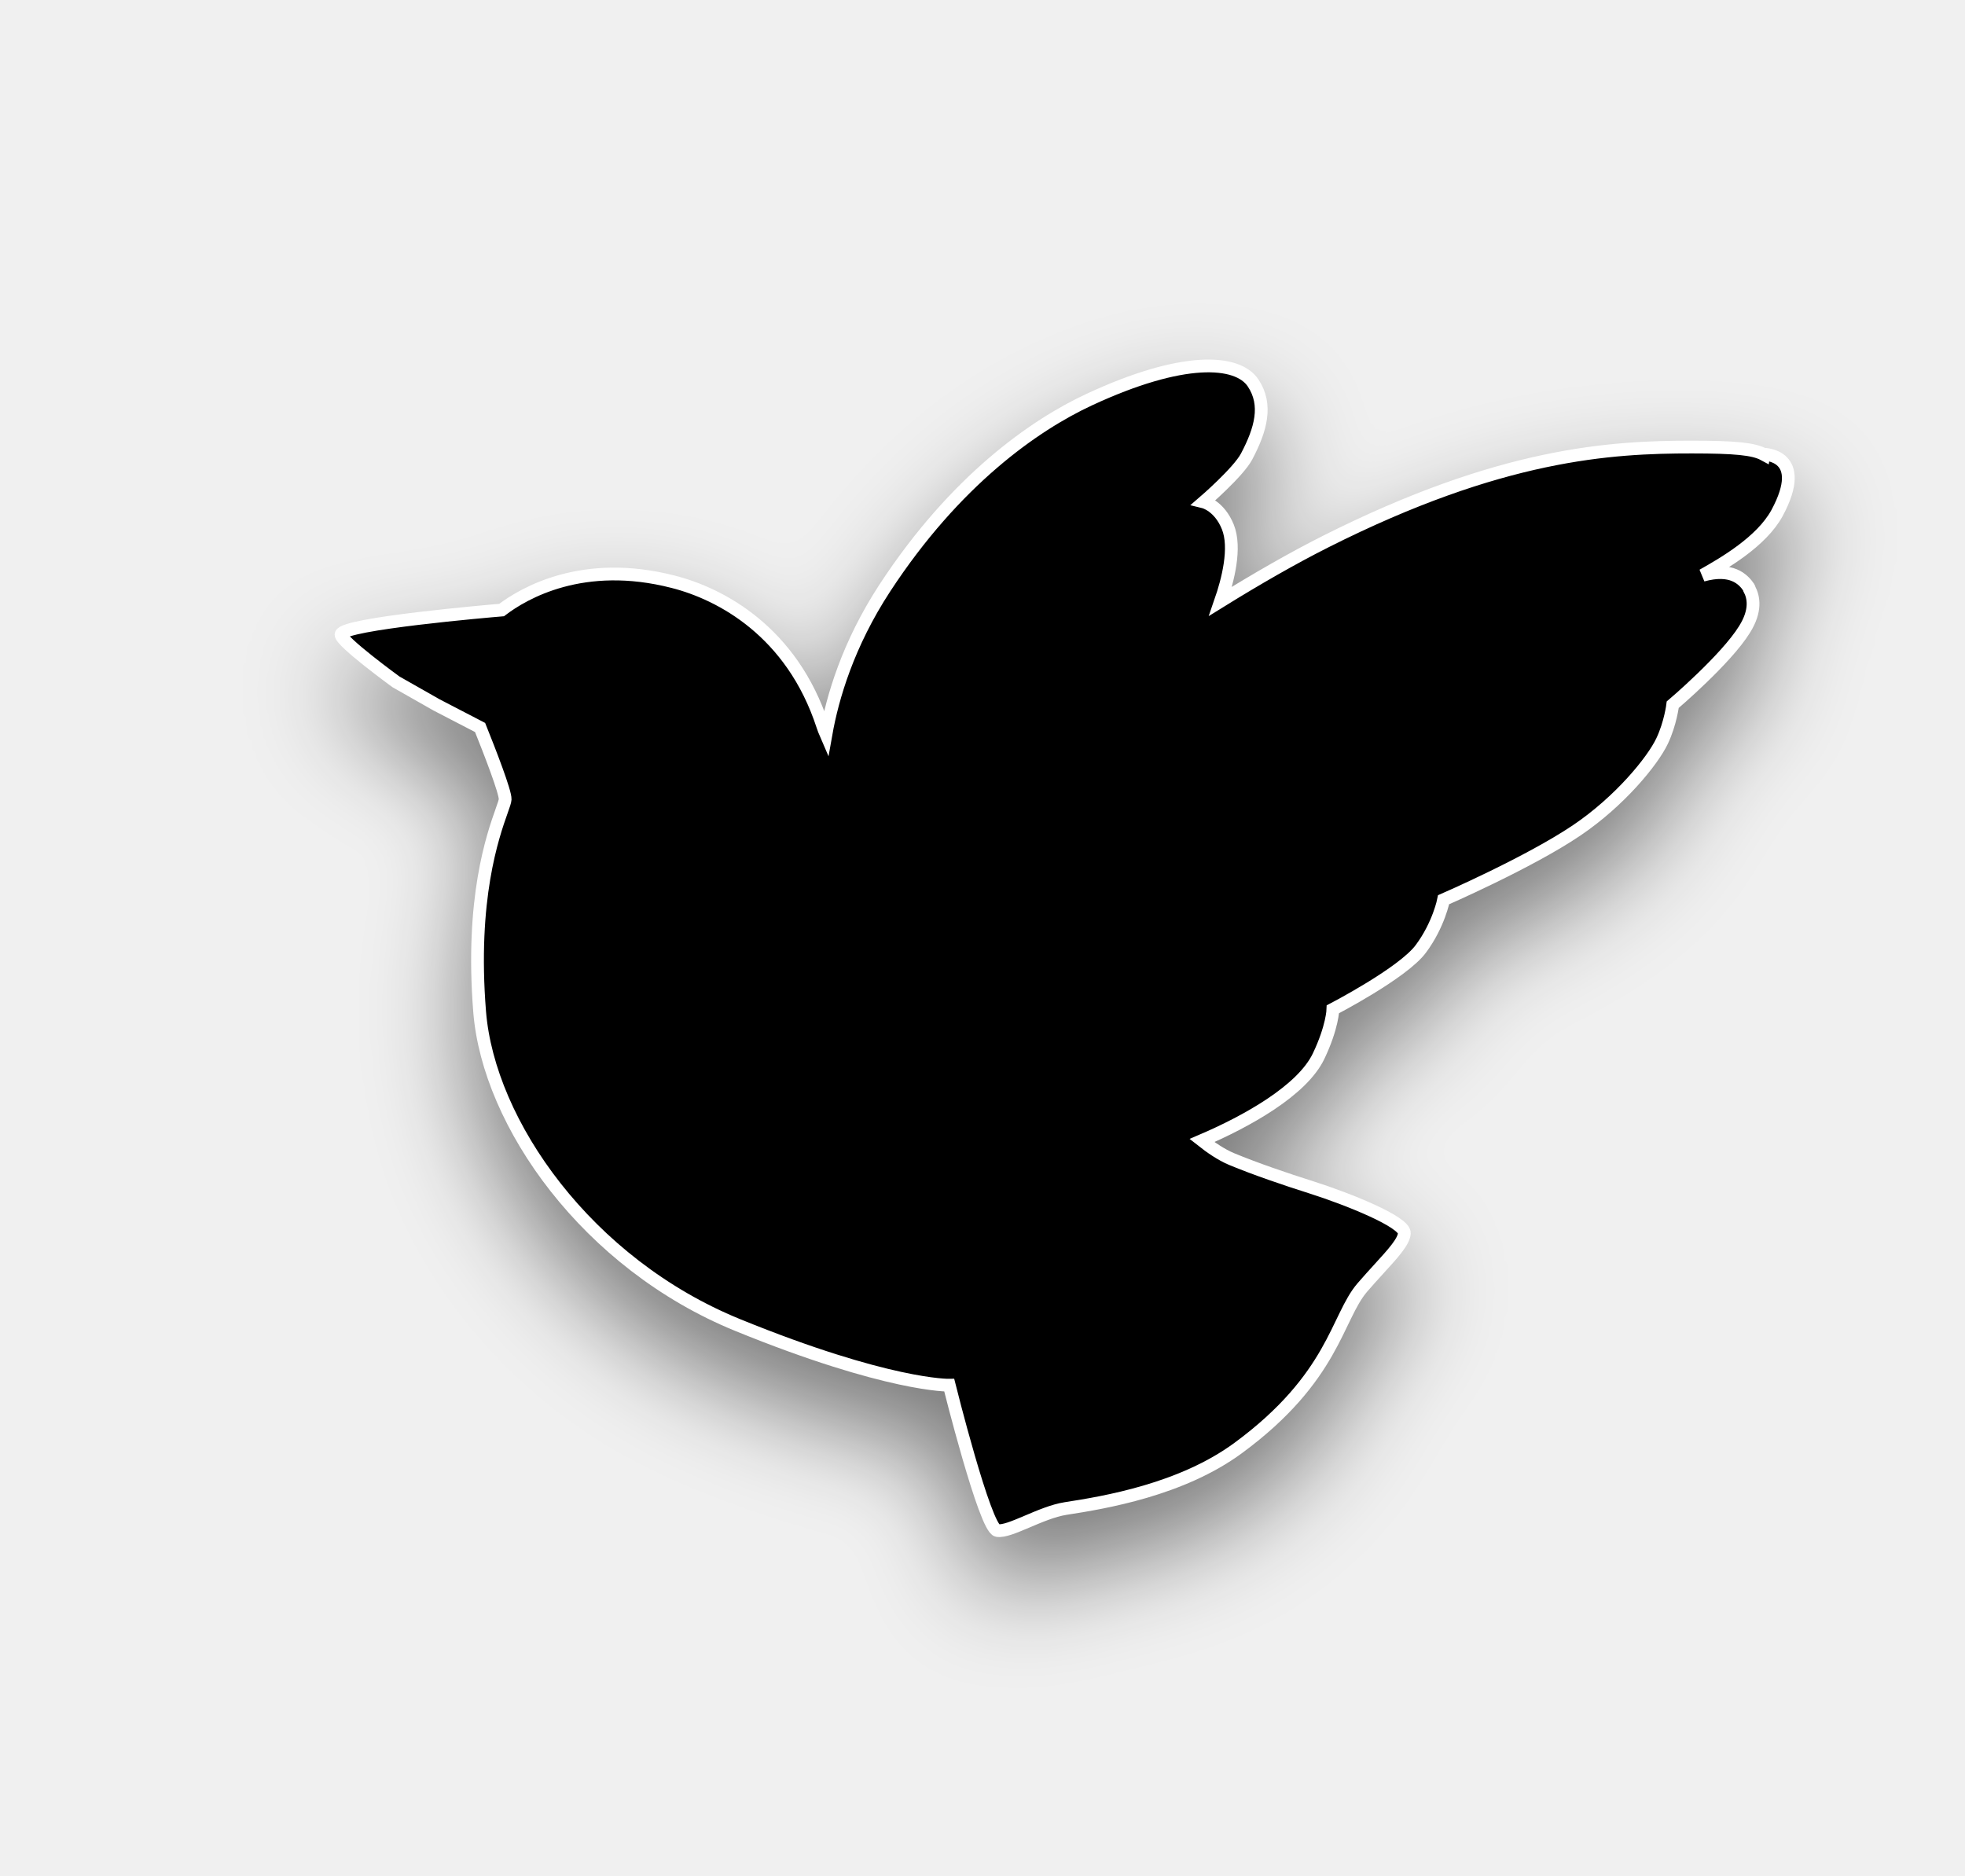
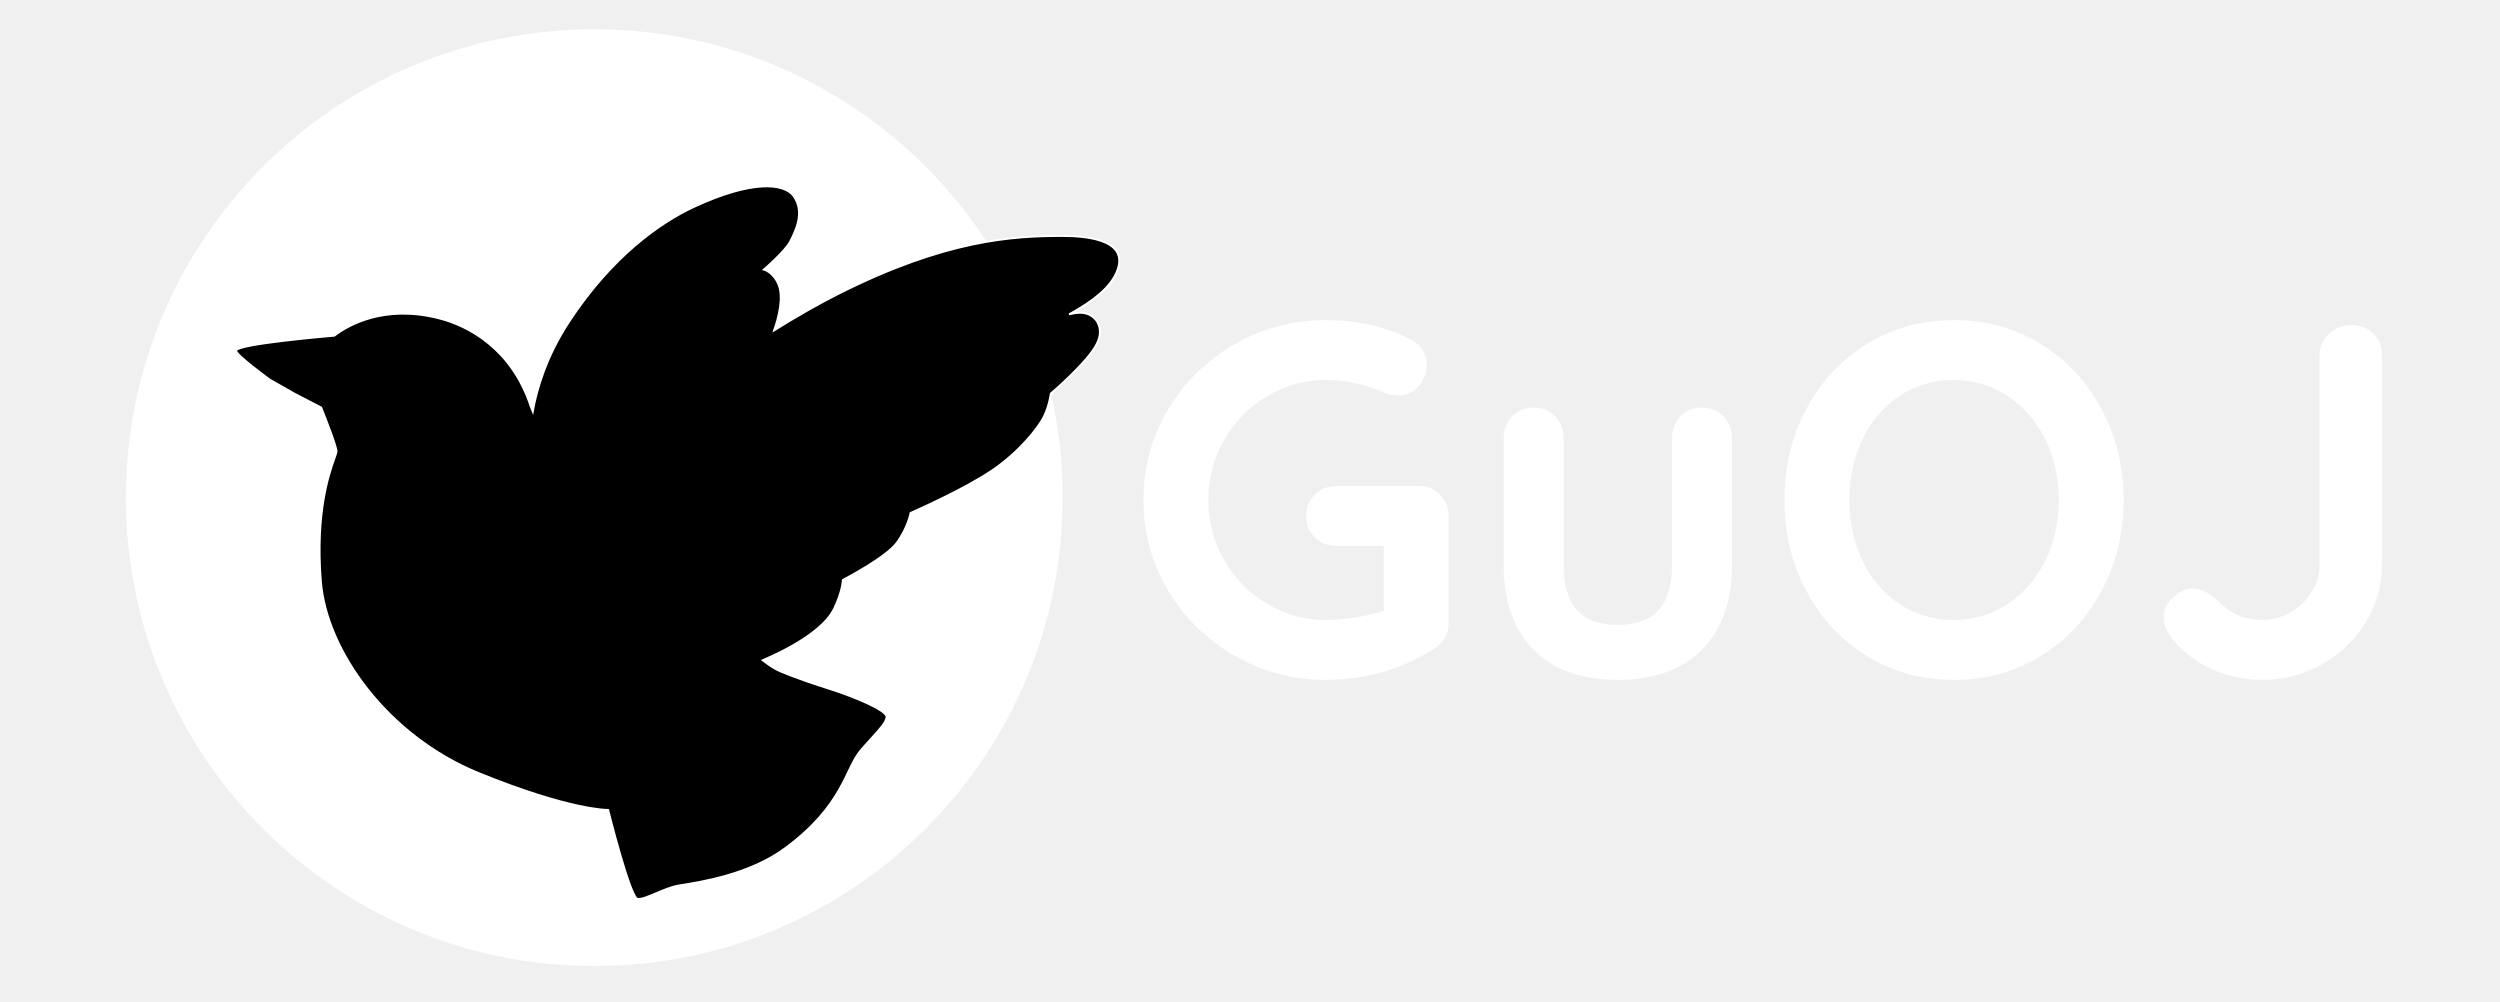
- <svg xmlns="http://www.w3.org/2000/svg" width="154px" height="147px" viewBox="0 0 154 147" version="1.1">
-   <defs>
-     <filter filterUnits="userSpaceOnUse" color-interpolation-filters="sRGB" id="filter_1">
-       <feFlood flood-opacity="0" result="BackgroundImageFix" />
-       <feColorMatrix in="SourceAlpha" type="matrix" values="0 0 0 0 0 0 0 0 0 0 0 0 0 0 0 0 0 0 127 0" />
-       <feOffset dx="0" dy="4" />
-       <feGaussianBlur stdDeviation="4" />
-       <feColorMatrix type="matrix" values="0 0 0 0 0 0 0 0 0 0 0 0 0 0 0 0 0 0 0.498 0" />
-       <feBlend mode="normal" in2="BackgroundImageFix" result="effect0_dropShadow" />
-       <feBlend mode="normal" in="SourceGraphic" in2="effect0_dropShadow" result="shape" />
-     </filter>
-   </defs>
-   <path d="M138.226 35.603C138.226 35.603 138.226 35.607 138.225 35.614C137.419 35.179 135.933 35.04 132.597 35.04C126.253 35.036 117.653 35.52 103.895 42.448C101.294 43.758 98.492 45.371 95.659 47.125C96.218 45.512 96.894 42.933 96.223 41.289C95.554 39.638 94.347 39.343 94.347 39.343C94.347 39.343 97.046 37.016 97.7 35.778C98.808 33.677 99.357 31.738 98.21 30.017C96.987 28.179 92.691 27.915 85.376 31.316C81.067 33.319 74.855 37.659 69.34 46.094C66.46 50.504 65.242 54.659 64.73 57.553C64.632 57.327 64.545 57.101 64.472 56.876C62.061 49.504 56.497 46.551 52.765 45.6C45.681 43.777 41.046 46.493 39.312 47.814C38.424 47.889 26.868 48.882 26.727 49.725C26.645 50.249 31.033 53.443 31.033 53.443L34.214 55.25L37.626 57.021C38.375 58.887 39.619 62.084 39.589 62.656C39.581 62.807 39.477 63.101 39.318 63.55C38.623 65.516 36.879 70.447 37.591 79.314C38.298 88.062 46.026 99.051 57.819 103.858C69.612 108.665 74.393 108.572 74.393 108.572C74.393 108.572 77.194 119.801 78.155 119.961C79.114 120.13 81.556 118.543 83.51 118.237C86.56 117.768 92.599 116.764 97.043 113.491C104.559 107.96 104.745 103.264 106.769 100.911C107.231 100.374 107.678 99.885 108.084 99.439C109.196 98.22 110.013 97.324 110.061 96.666C110.126 95.767 105.573 93.953 102.788 93.07C100.757 92.428 98.373 91.614 96.522 90.845C95.7 90.504 94.839 89.899 94.2 89.394C97.69 87.899 102.051 85.484 103.342 82.779C104.431 80.498 104.464 79.103 104.464 79.103C104.464 79.103 109.963 76.259 111.359 74.362C112.761 72.476 113.138 70.52 113.138 70.52C113.138 70.52 119.836 67.607 123.573 65.08C126.941 62.805 129.52 59.656 130.266 58.072C130.92 56.687 131.095 55.233 131.095 55.233C131.095 55.233 135.272 51.684 136.721 49.333C137.652 47.856 137.44 46.795 137.102 46.169C137.096 46.119 137.082 46.076 137.057 46.041C136.613 45.386 135.698 44.461 133.441 45.089C135.069 44.168 138.046 42.467 139.275 40.202C141.743 35.606 138.234 35.603 138.226 35.603L138.226 35.603Z" id="Vector-shape" fill="#000000" fill-rule="evenodd" stroke="#FFFFFF" stroke-width="1" filter="url(#filter_1)" />
+ <svg xmlns="http://www.w3.org/2000/svg" width="1281px" height="513px" viewBox="0 0 1281 513" version="1.1">
+   <g id="LogoLargeLight" transform="translate(0.5 0.5)">
+     <path d="M64.019 254.498C64.019 121.949 171.471 14.498 304.02 14.498C436.568 14.498 544.02 121.949 544.02 254.498C544.02 387.046 436.568 494.498 304.02 494.498C171.471 494.498 64.019 387.046 64.019 254.498Z" id="Ellipse" fill="#FFFFFF" fill-rule="evenodd" stroke="none" />
+     <path d="M1158.84 347.858C1149.11 347.858 1140.06 345.852 1131.7 341.842C1123.34 337.831 1116.51 332.242 1111.22 325.074C1109.17 322.002 1108.15 319.015 1108.15 316.114C1108.15 312.018 1109.77 308.476 1113.01 305.49C1116.25 302.503 1119.58 301.01 1123 301.01C1127.43 301.01 1132.21 303.57 1137.33 308.69C1140.57 311.762 1143.9 313.938 1147.32 315.218C1150.73 316.498 1154.57 317.138 1158.84 317.138C1163.78 317.138 1168.52 315.858 1173.04 313.298C1177.57 310.738 1181.19 307.282 1183.92 302.93C1186.65 298.578 1188.02 294.012 1188.02 289.234L1188.02 181.714C1188.02 177.276 1189.64 173.564 1192.88 170.578C1196.13 167.591 1199.88 166.098 1204.15 166.098C1208.93 166.098 1212.77 167.548 1215.67 170.45C1218.57 173.351 1220.02 177.106 1220.02 181.714L1220.02 289.234C1220.02 299.474 1217.29 309.116 1211.83 318.162C1206.37 327.207 1198.94 334.418 1189.56 339.794C1180.17 345.17 1169.93 347.858 1158.84 347.858L1158.84 347.858ZM1087.67 255.697C1087.67 272.593 1083.91 288.081 1076.4 302.161C1068.89 316.241 1058.53 327.378 1045.3 335.569C1032.07 343.761 1017.18 347.857 1000.63 347.857C984.073 347.857 969.182 343.761 955.955 335.569C942.729 327.378 932.403 316.241 924.979 302.161C917.555 288.081 913.843 272.593 913.843 255.697C913.843 238.801 917.555 223.313 924.979 209.233C932.403 195.153 942.729 184.017 955.955 175.825C969.182 167.633 984.073 163.537 1000.63 163.537C1017.18 163.537 1032.07 167.633 1045.3 175.825C1058.53 184.017 1068.89 195.153 1076.4 209.233C1083.91 223.313 1087.67 238.801 1087.67 255.697L1087.67 255.697ZM1054.39 255.697C1054.39 244.263 1052.08 233.895 1047.48 224.593C1042.87 215.292 1036.47 207.911 1028.28 202.449C1020.08 196.988 1010.87 194.257 1000.63 194.257C990.217 194.257 980.958 196.945 972.852 202.321C964.745 207.697 958.43 215.079 953.908 224.465C949.385 233.852 947.124 244.263 947.124 255.697C947.124 267.132 949.385 277.543 953.908 286.929C958.43 296.316 964.745 303.697 972.852 309.073C980.958 314.449 990.217 317.137 1000.63 317.137C1010.87 317.137 1020.08 314.407 1028.28 308.945C1036.47 303.484 1042.87 296.103 1047.48 286.801C1052.08 277.5 1054.39 267.132 1054.39 255.697L1054.39 255.697ZM871.603 208.338C876.041 208.338 879.71 209.831 882.611 212.818C885.513 215.804 886.963 219.516 886.963 223.954L886.963 288.978C886.963 307.41 881.886 321.831 871.731 332.242C861.577 342.652 847.113 347.858 828.339 347.858C809.566 347.858 795.145 342.652 785.075 332.242C775.006 321.831 769.971 307.41 769.971 288.978L769.971 223.954C769.971 219.516 771.422 215.804 774.323 212.818C777.225 209.831 780.894 208.338 785.331 208.338C789.769 208.338 793.438 209.831 796.339 212.818C799.241 215.804 800.691 219.516 800.691 223.954L800.691 288.978C800.691 299.388 802.995 307.111 807.603 312.146C812.211 317.18 819.123 319.698 828.339 319.698C837.726 319.698 844.723 317.18 849.331 312.146C853.939 307.111 856.243 299.388 856.243 288.978L856.243 223.954C856.243 219.516 857.694 215.804 860.595 212.818C863.497 209.831 867.166 208.338 871.603 208.338L871.603 208.338ZM726.451 248.529C730.889 248.529 734.558 250.023 737.459 253.009C740.361 255.996 741.811 259.708 741.812 264.145L741.812 318.417C741.812 324.391 739.166 328.999 733.875 332.241C717.15 342.652 698.803 347.857 678.836 347.857C661.94 347.857 646.323 343.719 631.987 335.441C617.651 327.164 606.302 315.985 597.94 301.905C589.577 287.825 585.396 272.423 585.396 255.697C585.396 238.972 589.577 223.569 597.94 209.489C606.302 195.409 617.651 184.231 631.987 175.953C646.323 167.676 661.94 163.537 678.836 163.537C695.732 163.537 710.409 166.951 722.867 173.777C725.427 175.143 727.347 176.935 728.628 179.153C729.907 181.372 730.547 183.761 730.547 186.321C730.547 190.588 729.14 194.3 726.323 197.457C723.508 200.615 720.052 202.193 715.956 202.193C713.396 202.193 710.579 201.511 707.508 200.145C698.292 196.22 688.734 194.257 678.836 194.257C667.913 194.257 657.844 197.031 648.628 202.577C639.411 208.124 632.115 215.591 626.74 224.977C621.364 234.364 618.675 244.604 618.676 255.697C618.676 266.791 621.364 277.031 626.74 286.417C632.115 295.804 639.411 303.271 648.628 308.817C657.844 314.364 667.913 317.137 678.836 317.137C683.614 317.137 688.734 316.711 694.195 315.857C699.657 315.004 704.435 313.895 708.531 312.529L708.531 279.249L684.468 279.249C680.03 279.249 676.318 277.799 673.331 274.897C670.345 271.996 668.852 268.327 668.852 263.889C668.852 259.452 670.345 255.783 673.331 252.881C676.318 249.98 680.03 248.529 684.468 248.529L726.451 248.529Z" id="GuOJ" fill="#FFFFFF" stroke="none" />
+     <path d="M543.939 120.4C518.562 120.384 484.163 122.317 429.132 150.03C418.727 155.27 407.519 161.722 396.185 168.741C398.422 162.286 401.124 151.97 398.443 145.394C395.768 138.79 390.937 137.613 390.937 137.613C390.937 137.613 401.736 128.303 404.35 123.35C408.784 114.947 410.979 107.192 406.391 100.309C401.499 92.955 384.315 91.898 355.055 105.502C337.819 113.516 312.972 130.875 290.909 164.615C279.392 182.256 274.518 198.877 272.472 210.45C272.079 209.546 271.732 208.642 271.438 207.743C261.794 178.257 239.538 166.445 224.612 162.64C196.273 155.349 177.733 166.21 170.797 171.495C167.247 171.795 121.024 175.768 120.458 179.14C120.13 181.236 137.683 194.01 137.683 194.01L150.406 201.24L164.055 208.322C167.051 215.787 172.027 228.574 171.905 230.861C171.873 231.468 171.457 232.645 170.823 234.437C168.041 242.303 161.066 262.029 163.914 297.496C166.742 332.486 197.656 376.444 244.827 395.672C291.997 414.9 311.123 414.528 311.123 414.528C311.123 414.528 322.326 459.442 326.17 460.082C330.004 460.759 339.776 454.41 347.589 453.189C359.789 451.312 383.946 447.297 401.724 434.204C431.785 412.081 432.531 393.294 440.627 383.884C442.476 381.737 444.261 379.781 445.887 377.997C450.334 373.12 453.602 369.536 453.794 366.903C454.055 363.309 435.843 356.05 424.703 352.52C416.579 349.953 407.042 346.696 399.639 343.62C396.351 342.255 392.907 339.834 390.35 337.816C404.309 331.834 421.755 322.173 426.921 311.357C431.276 302.231 431.407 296.652 431.407 296.652C431.407 296.652 453.404 285.274 458.985 277.685C464.593 270.143 466.104 262.321 466.104 262.321C466.104 262.321 492.893 250.668 507.843 240.56C521.316 231.459 531.631 218.862 534.615 212.527C537.23 206.989 537.93 201.173 537.93 201.173C537.93 201.173 554.64 186.974 560.435 177.571C564.16 171.664 563.309 167.421 561.959 164.916C561.935 164.717 561.877 164.545 561.78 164.403C560.002 161.785 556.343 158.085 547.315 160.594C553.825 156.913 565.734 150.106 570.65 141.047C580.522 122.662 557.283 120.399 543.939 120.4Z" id="Vector-shape" fill="#000000" fill-rule="evenodd" stroke="#FFFFFF" stroke-width="1" />
+     <path d="M0 0L1280 0L1280 512L0 512L0 0Z" id="Rectangle" fill="none" fill-rule="evenodd" stroke="none" />
+   </g>
</svg>
